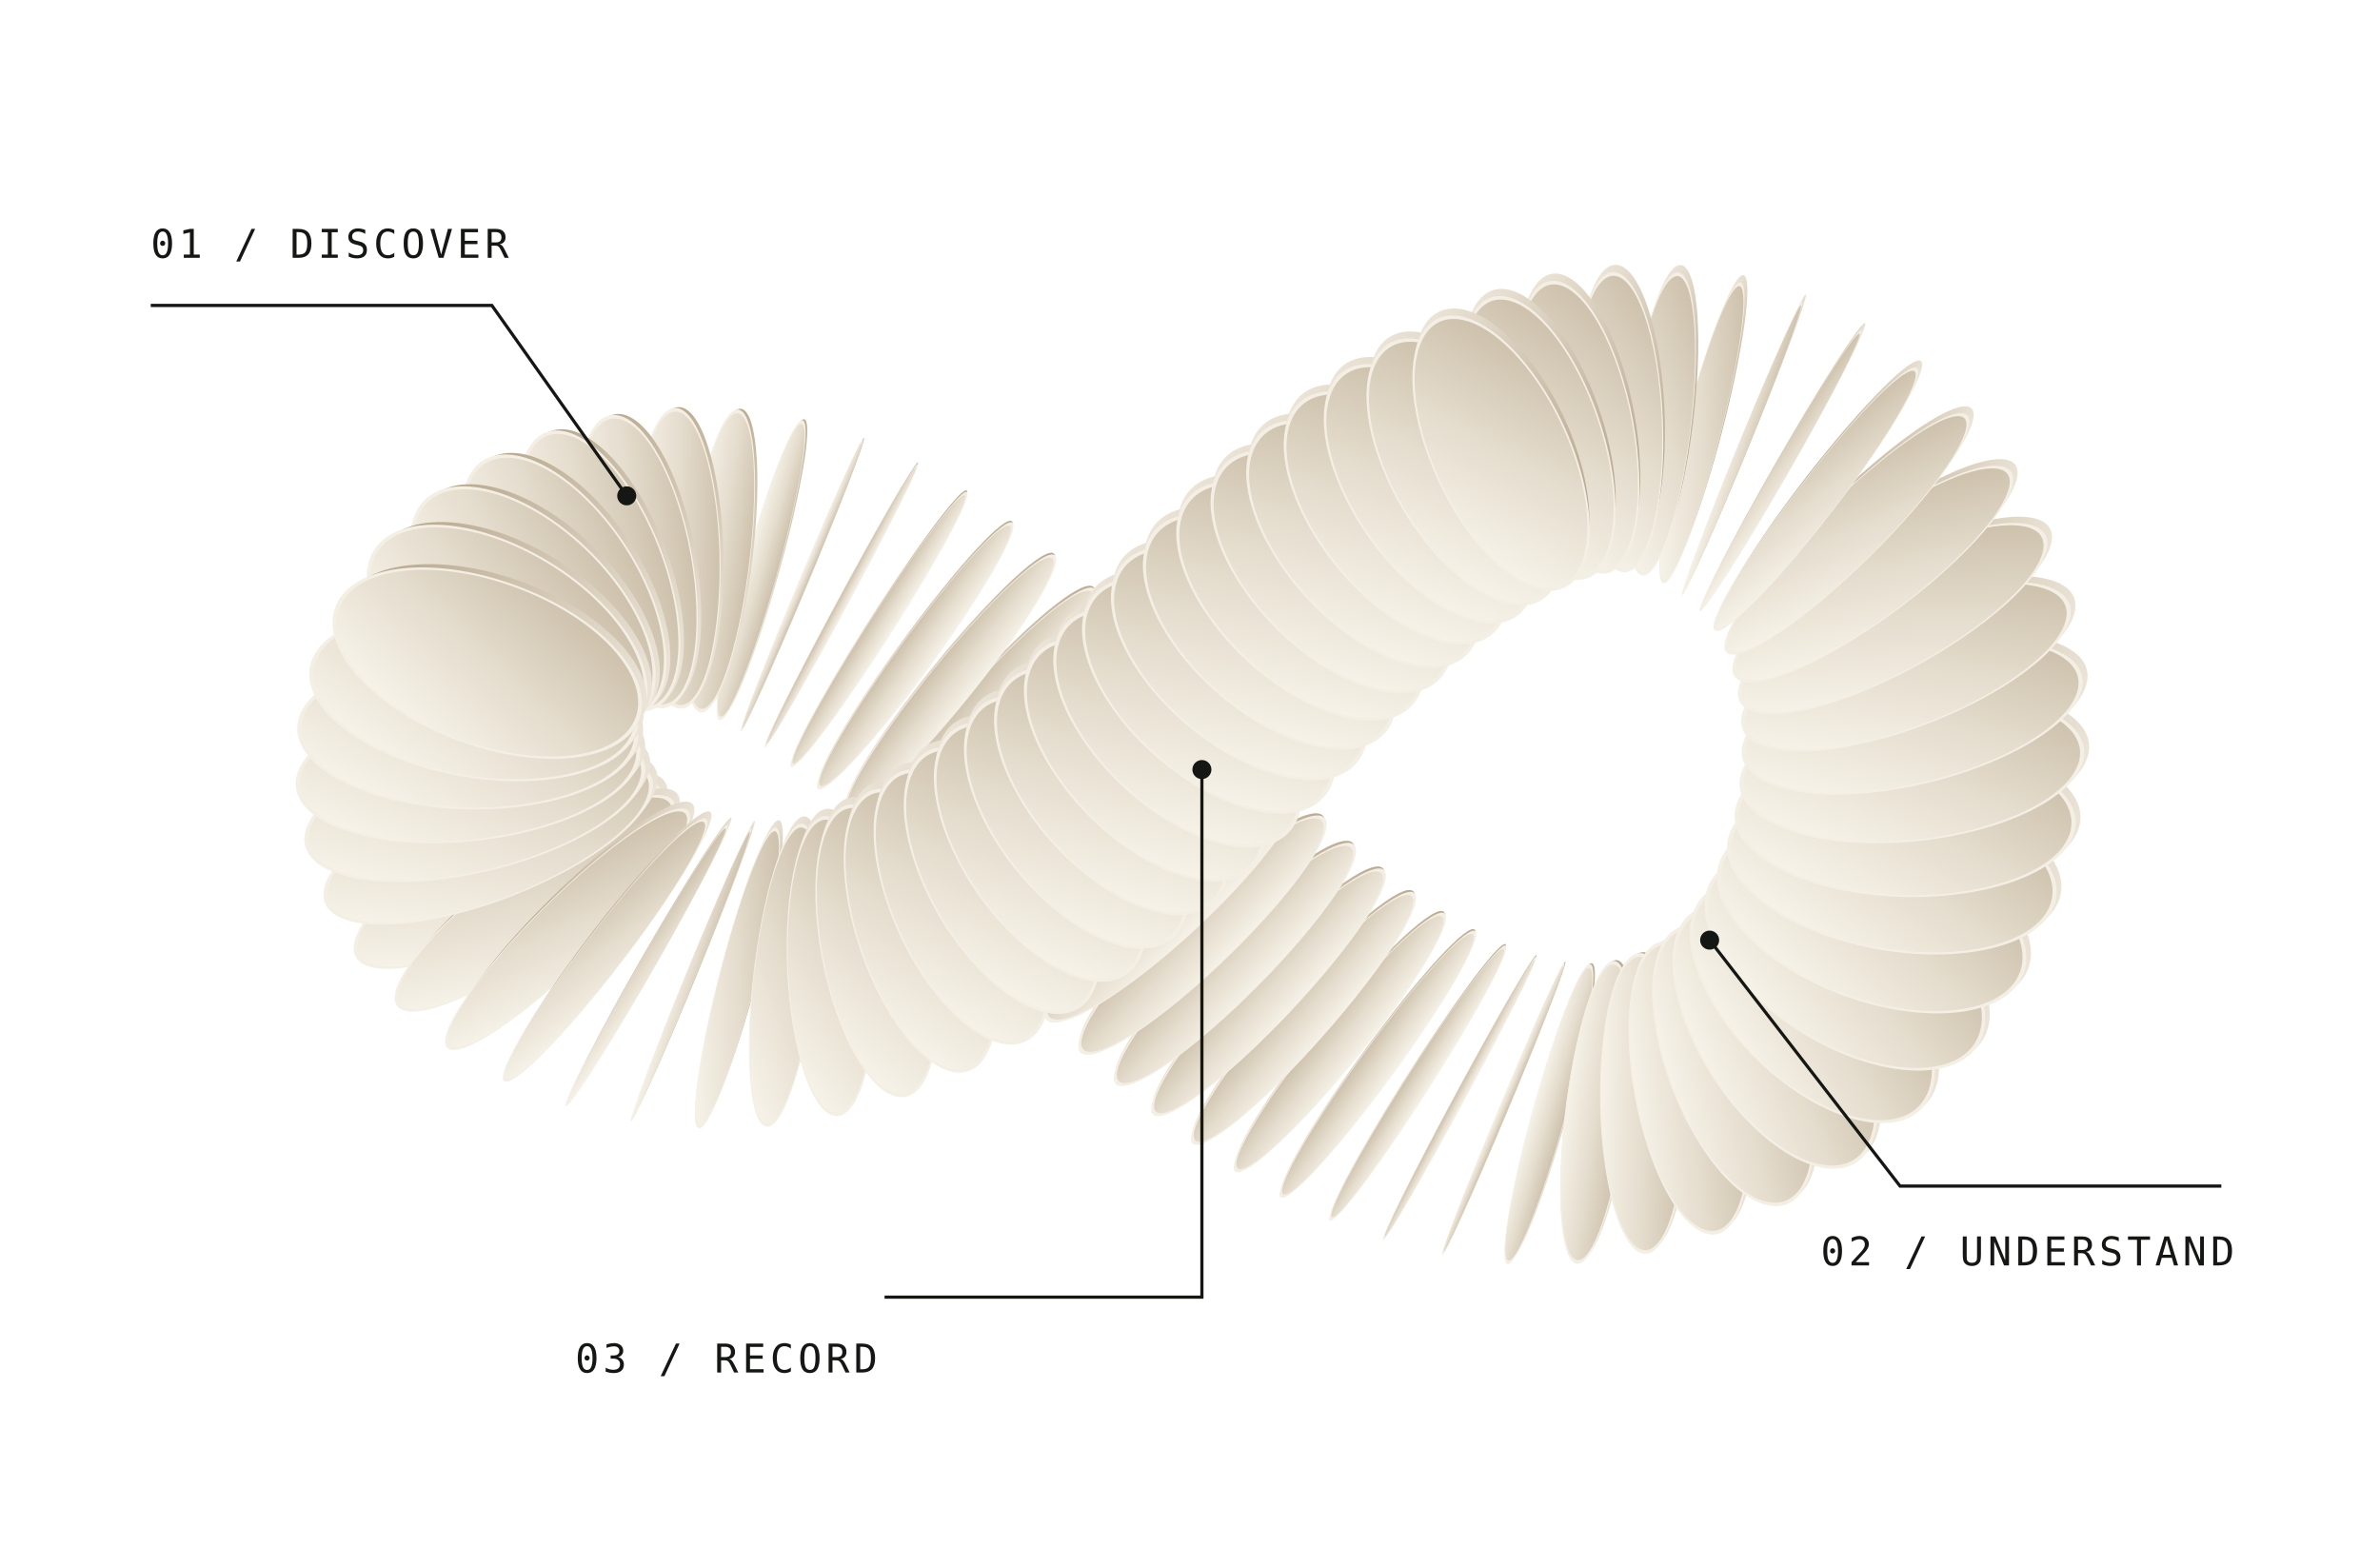
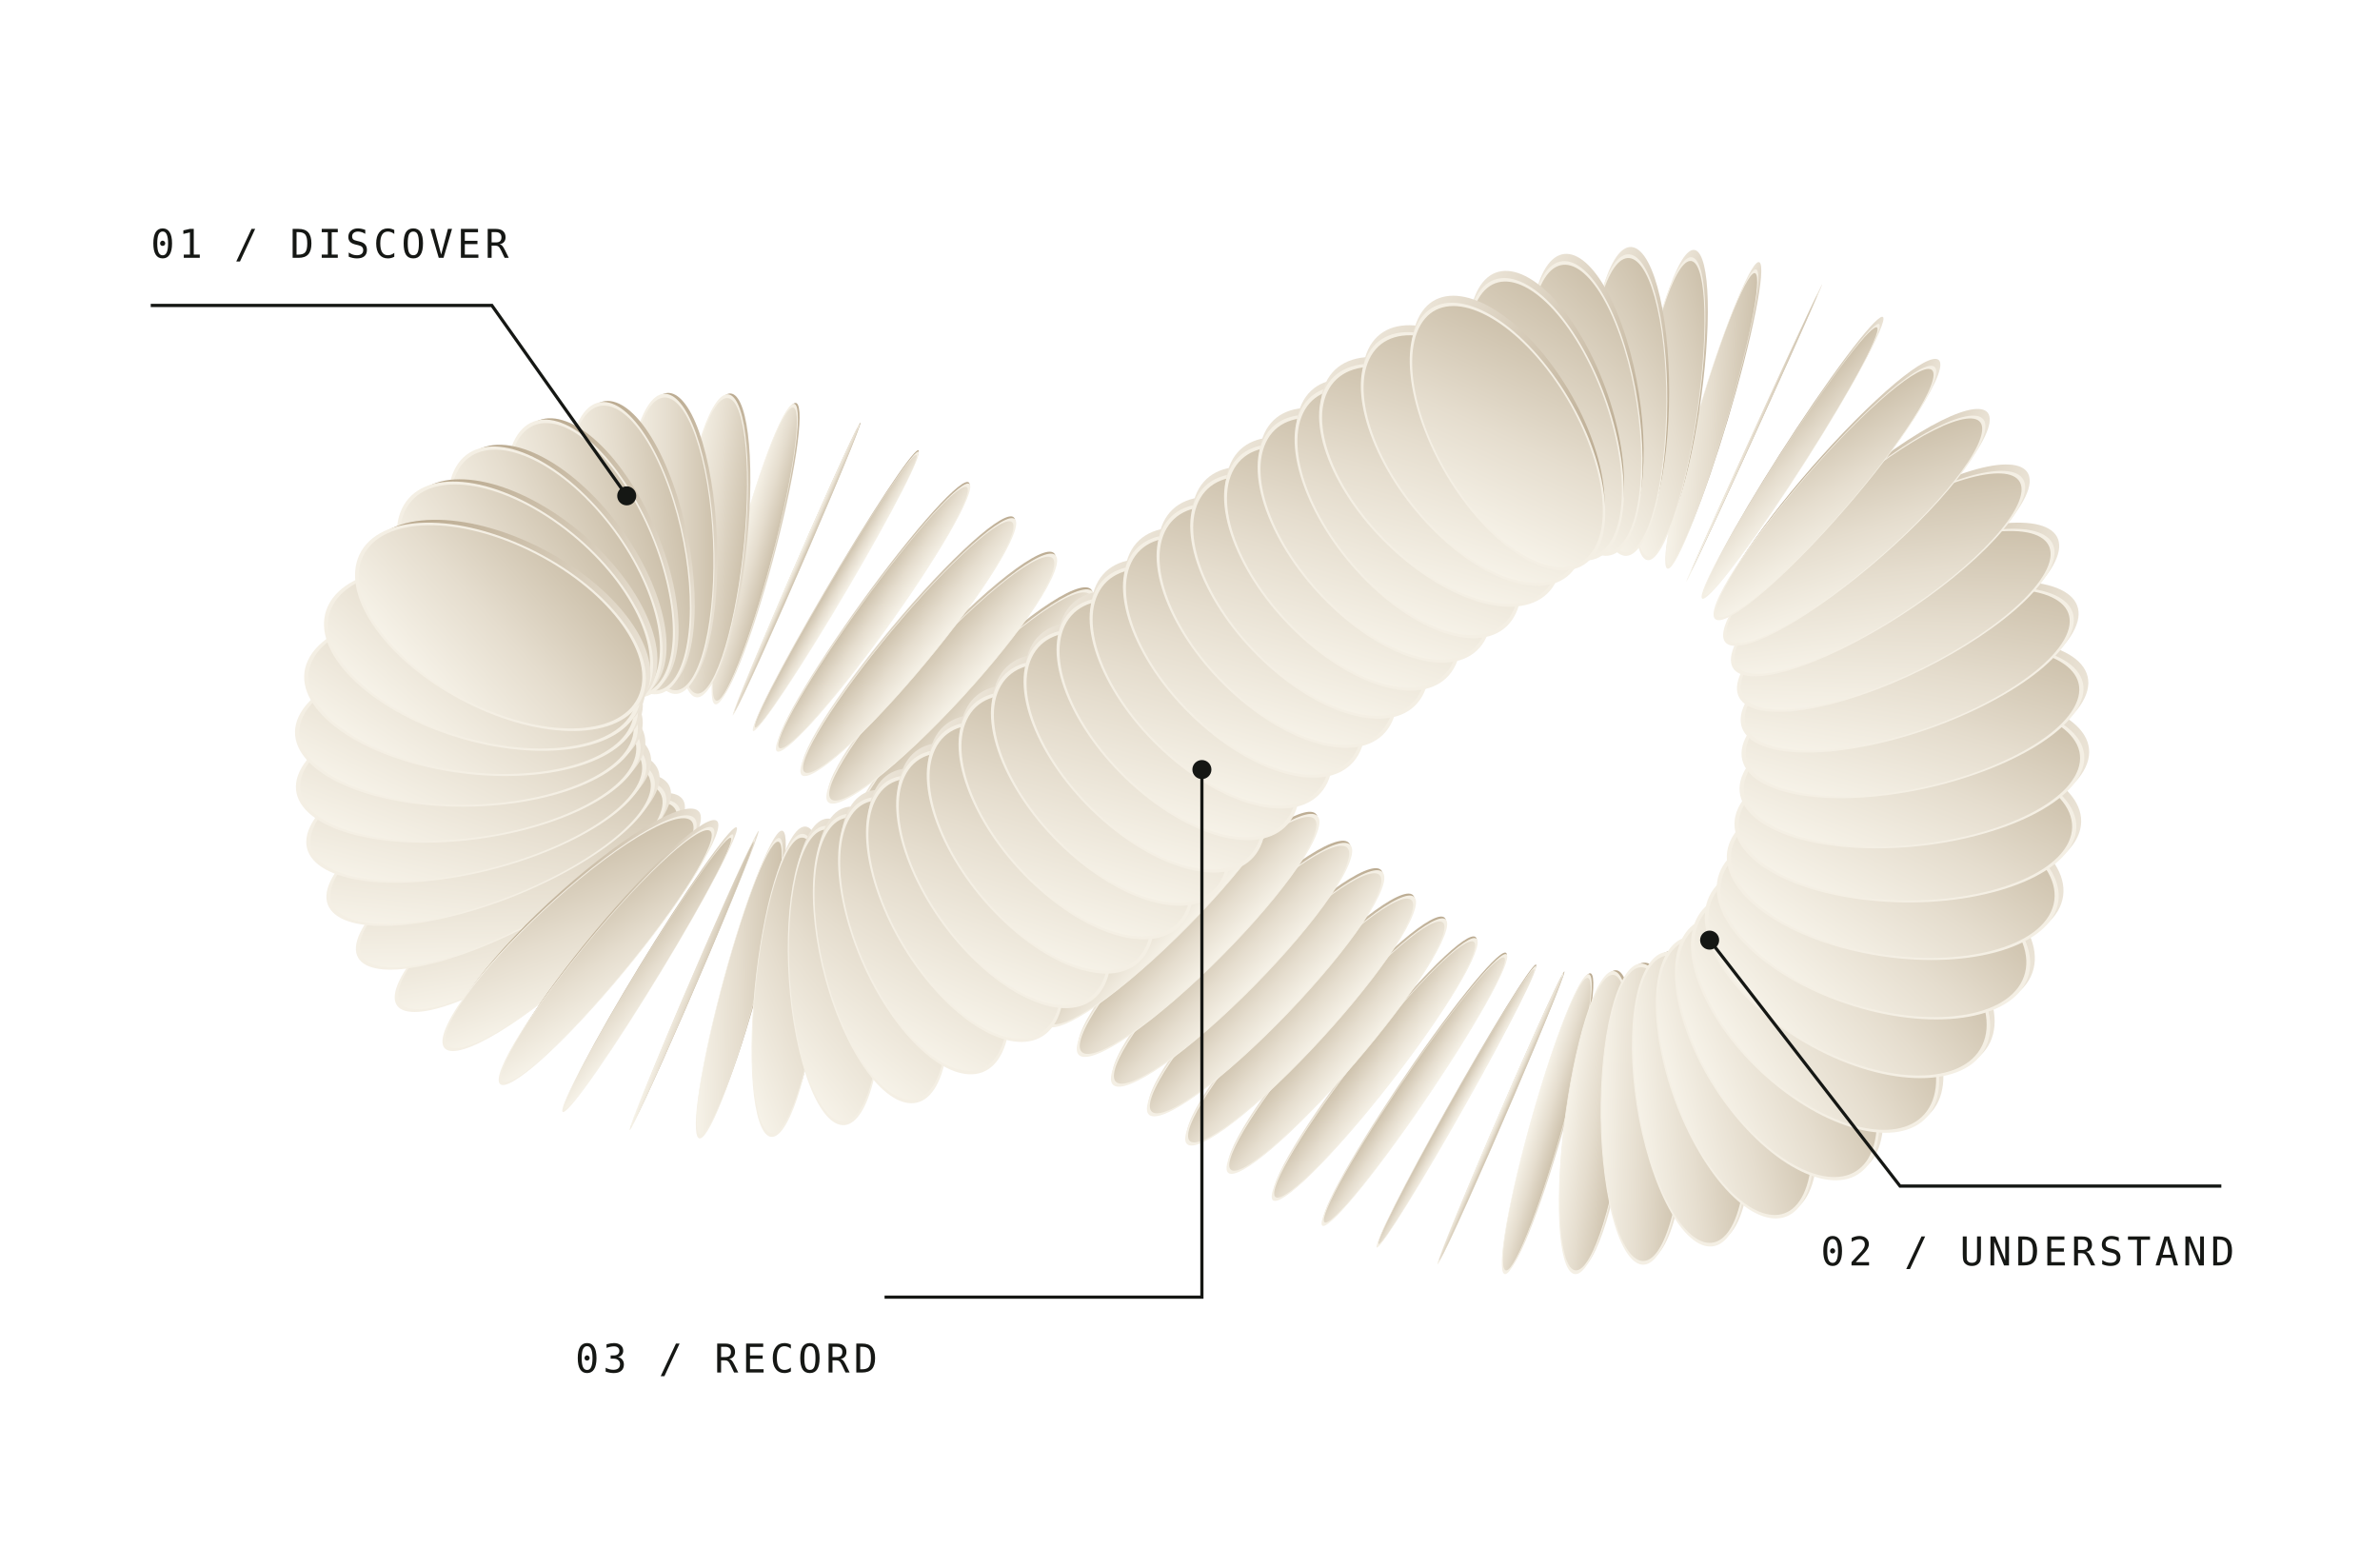
<svg xmlns="http://www.w3.org/2000/svg" viewBox="0 0 600 390" fill="none" aria-hidden="true">
  <defs>
    <linearGradient id="lr-loop-face" x1="-.7" y1="-1" x2=".8" y2="1" gradientUnits="userSpaceOnUse">
      <stop stop-color="#faf7ee" />
      <stop offset=".48" stop-color="#e5ddce" />
      <stop offset="1" stop-color="#c7baa3" />
    </linearGradient>
    <linearGradient id="lr-loop-edge">
      <stop stop-color="#b6a58a" />
      <stop offset="1" stop-color="#ebe4d7" />
    </linearGradient>
    <g id="lr-loop-rib">
      <circle cx=".025" cy=".08" r="1" fill="url(#lr-loop-edge)" />
      <circle r="1" fill="url(#lr-loop-face)" stroke="#f4efe4" stroke-width=".025" />
    </g>
  </defs>
  <defs>
    <clipPath id="lr-loop-label-0" clipPathUnits="userSpaceOnUse">
      <rect data-annotation-clip="0" x="37" y="53" width="145" height="16" />
    </clipPath>
    <clipPath id="lr-loop-label-1" clipPathUnits="userSpaceOnUse">
      <rect data-annotation-clip="1" x="458" y="307" width="145" height="16" />
    </clipPath>
    <clipPath id="lr-loop-label-2" clipPathUnits="userSpaceOnUse">
      <rect data-annotation-clip="2" x="144" y="334" width="145" height="16" />
    </clipPath>
  </defs>
  <g class="lr-loop-ribs">
-     <use data-rib="74" href="#lr-loop-rib" transform="matrix(-20.21 28.72 8.84 -18.70 357.42 273.04)" />
-     <use data-rib="75" href="#lr-loop-rib" transform="matrix(-16.94 29.98 8.84 -18.70 367.95 276.88)" />
-     <use data-rib="73" href="#lr-loop-rib" transform="matrix(-22.82 27.50 8.84 -18.70 347.38 268.29)" />
-     <use data-rib="72" href="#lr-loop-rib" transform="matrix(-24.92 26.37 8.84 -18.70 337.79 262.81)" />
-     <use data-rib="76" href="#lr-loop-rib" transform="matrix(-12.46 31.28 8.84 -18.70 378.98 279.59)" />
-     <use data-rib="71" href="#lr-loop-rib" transform="matrix(-26.59 25.36 8.84 -18.70 328.62 256.73)" />
-     <use data-rib="77" href="#lr-loop-rib" transform="matrix(-6.68 32.34 8.84 -18.70 390.46 280.87)" />
-     <use data-rib="70" href="#lr-loop-rib" transform="matrix(-27.85 24.52 8.84 -18.70 319.81 250.15)" />
-     <use data-rib="78" href="#lr-loop-rib" transform="matrix(-0.13 32.76 8.84 -18.70 402.25 280.43)" />
-     <use data-rib="69" href="#lr-loop-rib" transform="matrix(-28.83 23.82 8.84 -18.70 311.34 243.14)" />
-     <use data-rib="68" href="#lr-loop-rib" transform="matrix(-29.64 23.21 8.84 -18.70 303.15 235.75)" />
-     <use data-rib="79" href="#lr-loop-rib" transform="matrix(5.86 32.44 8.84 -18.70 414.10 278.18)" />
-     <use data-rib="67" href="#lr-loop-rib" transform="matrix(-30.33 22.66 8.84 -18.70 295.23 228.04)" />
-     <use data-rib="80" href="#lr-loop-rib" transform="matrix(12.14 31.36 8.84 -18.70 425.75 274.26)" />
-     <use data-rib="66" href="#lr-loop-rib" transform="matrix(-30.76 22.31 8.84 -18.70 287.52 220.04)" />
-     <use data-rib="65" href="#lr-loop-rib" transform="matrix(-30.33 22.66 8.84 -18.70 279.88 211.91)" />
-     <use data-rib="81" href="#lr-loop-rib" transform="matrix(18.14 29.55 8.84 -18.70 436.95 268.66)" />
-     <use data-rib="64" href="#lr-loop-rib" transform="matrix(-29.64 23.21 8.84 -18.70 272.14 203.80)" />
-     <use data-rib="82" href="#lr-loop-rib" transform="matrix(23.90 26.94 8.84 -18.70 447.42 261.44)" />
-     <use data-rib="63" href="#lr-loop-rib" transform="matrix(-28.83 23.82 8.84 -18.70 264.27 195.74)" />
-     <use data-rib="62" href="#lr-loop-rib" transform="matrix(-27.85 24.52 8.84 -18.70 256.24 187.80)" />
-     <use data-rib="83" href="#lr-loop-rib" transform="matrix(29.20 23.55 8.84 -18.70 456.90 252.69)" />
-     <use data-rib="61" href="#lr-loop-rib" transform="matrix(-26.59 25.36 8.84 -18.70 248.00 180.03)" />
-     <use data-rib="84" href="#lr-loop-rib" transform="matrix(33.81 19.44 8.84 -18.70 465.11 242.58)" />
-     <use data-rib="60" href="#lr-loop-rib" transform="matrix(-24.92 26.37 8.84 -18.70 239.50 172.51)" />
-     <use data-rib="59" href="#lr-loop-rib" transform="matrix(-22.82 27.50 8.84 -18.70 230.72 165.34)" />
-     <use data-rib="85" href="#lr-loop-rib" transform="matrix(37.49 14.77 8.84 -18.70 471.84 231.34)" />
-     <use data-rib="58" href="#lr-loop-rib" transform="matrix(-20.21 28.72 8.84 -18.70 221.59 158.67)" />
-     <use data-rib="57" href="#lr-loop-rib" transform="matrix(-16.94 29.98 8.84 -18.70 212.07 152.67)" />
-     <use data-rib="86" href="#lr-loop-rib" transform="matrix(40.07 9.82 8.84 -18.70 476.93 219.23)" />
-     <use data-rib="56" href="#lr-loop-rib" transform="matrix(-12.46 31.28 8.84 -18.70 202.16 147.60)" />
-     <use data-rib="55" href="#lr-loop-rib" transform="matrix(-6.68 32.34 8.84 -18.70 191.89 143.75)" />
-     <use data-rib="87" href="#lr-loop-rib" transform="matrix(41.53 4.87 8.84 -18.70 480.29 206.57)" />
-     <use data-rib="54" href="#lr-loop-rib" transform="matrix(-0.13 32.76 8.84 -18.70 181.40 141.44)" />
-     <use data-rib="53" href="#lr-loop-rib" transform="matrix(5.86 32.44 8.84 -18.70 170.94 140.75)" />
-     <use data-rib="52" href="#lr-loop-rib" transform="matrix(12.14 31.36 8.84 -18.70 160.76 141.58)" />
-     <use data-rib="51" href="#lr-loop-rib" transform="matrix(18.14 29.55 8.84 -18.70 151.09 143.93)" />
-     <use data-rib="41" href="#lr-loop-rib" transform="matrix(37.49 -14.77 8.84 -18.70 128.16 220.11)" />
-     <use data-rib="40" href="#lr-loop-rib" transform="matrix(33.81 -19.44 8.84 -18.70 134.89 227.71)" />
-     <use data-rib="42" href="#lr-loop-rib" transform="matrix(40.07 -9.82 8.84 -18.70 123.07 211.72)" />
-     <use data-rib="39" href="#lr-loop-rib" transform="matrix(29.20 -23.55 8.84 -18.70 143.10 234.24)" />
-     <use data-rib="43" href="#lr-loop-rib" transform="matrix(41.53 -4.87 8.84 -18.70 119.71 202.80)" />
-     <use data-rib="50" href="#lr-loop-rib" transform="matrix(23.90 26.94 8.84 -18.70 142.21 147.78)" />
-     <use data-rib="0" href="#lr-loop-rib" transform="matrix(42.00 0.00 8.84 -18.70 482.00 193.64)" />
-     <use data-rib="44" href="#lr-loop-rib" transform="matrix(42.00 -0.00 8.84 -18.70 118.00 193.64)" />
-     <use data-rib="38" href="#lr-loop-rib" transform="matrix(23.90 -26.94 8.84 -18.70 152.58 239.50)" />
-     <use data-rib="45" href="#lr-loop-rib" transform="matrix(41.53 4.87 8.84 -18.70 117.93 184.49)" />
-     <use data-rib="49" href="#lr-loop-rib" transform="matrix(29.20 23.55 8.84 -18.70 134.38 153.05)" />
-     <use data-rib="46" href="#lr-loop-rib" transform="matrix(40.07 9.82 8.84 -18.70 119.52 175.57)" />
-     <use data-rib="48" href="#lr-loop-rib" transform="matrix(33.81 19.44 8.84 -18.70 127.86 159.58)" />
-     <use data-rib="47" href="#lr-loop-rib" transform="matrix(37.49 14.77 8.84 -18.70 122.85 167.17)" />
-     <use data-rib="37" href="#lr-loop-rib" transform="matrix(18.14 -29.55 8.84 -18.70 163.05 243.35)" />
-     <use data-rib="36" href="#lr-loop-rib" transform="matrix(12.14 -31.36 8.84 -18.70 174.25 245.71)" />
-     <use data-rib="35" href="#lr-loop-rib" transform="matrix(5.86 -32.44 8.84 -18.70 185.90 246.54)" />
-     <use data-rib="34" href="#lr-loop-rib" transform="matrix(-0.13 -32.76 8.84 -18.70 197.75 245.85)" />
-     <use data-rib="1" href="#lr-loop-rib" transform="matrix(41.53 -4.87 8.84 -18.70 482.07 180.72)" />
-     <use data-rib="33" href="#lr-loop-rib" transform="matrix(-6.68 -32.34 8.84 -18.70 209.54 243.54)" />
-     <use data-rib="32" href="#lr-loop-rib" transform="matrix(-12.46 -31.28 8.84 -18.70 221.02 239.69)" />
-     <use data-rib="2" href="#lr-loop-rib" transform="matrix(40.07 -9.82 8.84 -18.70 480.48 168.06)" />
-     <use data-rib="31" href="#lr-loop-rib" transform="matrix(-16.94 -29.98 8.84 -18.70 232.05 234.61)" />
-     <use data-rib="30" href="#lr-loop-rib" transform="matrix(-20.21 -28.72 8.84 -18.70 242.58 228.62)" />
-     <use data-rib="3" href="#lr-loop-rib" transform="matrix(37.49 -14.77 8.84 -18.70 477.15 155.95)" />
-     <use data-rib="29" href="#lr-loop-rib" transform="matrix(-22.82 -27.50 8.84 -18.70 252.62 221.95)" />
-     <use data-rib="28" href="#lr-loop-rib" transform="matrix(-24.92 -26.37 8.84 -18.70 262.21 214.78)" />
-     <use data-rib="4" href="#lr-loop-rib" transform="matrix(33.81 -19.44 8.84 -18.70 472.14 144.71)" />
-     <use data-rib="27" href="#lr-loop-rib" transform="matrix(-26.59 -25.36 8.84 -18.70 271.38 207.26)" />
-     <use data-rib="5" href="#lr-loop-rib" transform="matrix(29.20 -23.55 8.84 -18.70 465.62 134.60)" />
-     <use data-rib="26" href="#lr-loop-rib" transform="matrix(-27.85 -24.52 8.84 -18.70 280.19 199.49)" />
-     <use data-rib="25" href="#lr-loop-rib" transform="matrix(-28.83 -23.82 8.84 -18.70 288.66 191.54)" />
-     <use data-rib="6" href="#lr-loop-rib" transform="matrix(23.90 -26.94 8.84 -18.70 457.79 125.85)" />
-     <use data-rib="24" href="#lr-loop-rib" transform="matrix(-29.64 -23.21 8.84 -18.70 296.85 183.49)" />
-     <use data-rib="7" href="#lr-loop-rib" transform="matrix(18.14 -29.55 8.84 -18.70 448.91 118.63)" />
-     <use data-rib="23" href="#lr-loop-rib" transform="matrix(-30.33 -22.66 8.84 -18.70 304.77 175.37)" />
-     <use data-rib="22" href="#lr-loop-rib" transform="matrix(-30.76 -22.31 8.84 -18.70 312.48 167.24)" />
-     <use data-rib="8" href="#lr-loop-rib" transform="matrix(12.14 -31.36 8.84 -18.70 439.24 113.03)" />
-     <use data-rib="21" href="#lr-loop-rib" transform="matrix(-30.33 -22.66 8.84 -18.70 320.12 159.25)" />
-     <use data-rib="9" href="#lr-loop-rib" transform="matrix(5.86 -32.44 8.84 -18.70 429.06 109.11)" />
-     <use data-rib="20" href="#lr-loop-rib" transform="matrix(-29.64 -23.21 8.84 -18.70 327.86 151.54)" />
-     <use data-rib="19" href="#lr-loop-rib" transform="matrix(-28.83 -23.82 8.84 -18.70 335.73 144.15)" />
-     <use data-rib="10" href="#lr-loop-rib" transform="matrix(-0.13 -32.76 8.84 -18.70 418.60 106.86)" />
-     <use data-rib="18" href="#lr-loop-rib" transform="matrix(-27.85 -24.52 8.84 -18.70 343.76 137.14)" />
-     <use data-rib="11" href="#lr-loop-rib" transform="matrix(-6.68 -32.34 8.84 -18.70 408.11 106.42)" />
-     <use data-rib="17" href="#lr-loop-rib" transform="matrix(-26.59 -25.36 8.84 -18.70 352.00 130.56)" />
-     <use data-rib="12" href="#lr-loop-rib" transform="matrix(-12.46 -31.28 8.84 -18.70 397.84 107.69)" />
-     <use data-rib="16" href="#lr-loop-rib" transform="matrix(-24.92 -26.37 8.84 -18.70 360.50 124.48)" />
-     <use data-rib="15" href="#lr-loop-rib" transform="matrix(-22.82 -27.50 8.84 -18.70 369.28 119.00)" />
-     <use data-rib="13" href="#lr-loop-rib" transform="matrix(-16.94 -29.98 8.84 -18.70 387.93 110.41)" />
-     <use data-rib="14" href="#lr-loop-rib" transform="matrix(-20.21 -28.72 8.84 -18.70 378.41 114.25)" />
+     <use data-rib="74" href="#lr-loop-rib" transform="matrix(-21.36 28.21 8.84 -18.70 356.58 274.78)" />
+     <use data-rib="75" href="#lr-loop-rib" transform="matrix(-17.81 29.67 8.84 -18.70 367.15 278.99)" />
+     <use data-rib="73" href="#lr-loop-rib" transform="matrix(-24.07 26.85 8.84 -18.70 346.56 269.61)" />
+     <use data-rib="76" href="#lr-loop-rib" transform="matrix(-13.00 31.15 8.84 -18.70 378.29 281.97)" />
+     <use data-rib="72" href="#lr-loop-rib" transform="matrix(-26.00 25.73 8.84 -18.70 337.03 263.72)" />
+     <use data-rib="77" href="#lr-loop-rib" transform="matrix(-6.88 32.32 8.84 -18.70 389.95 283.39)" />
+     <use data-rib="71" href="#lr-loop-rib" transform="matrix(-27.33 24.88 8.84 -18.70 327.89 257.27)" />
+     <use data-rib="70" href="#lr-loop-rib" transform="matrix(-28.20 24.28 8.84 -18.70 319.07 250.40)" />
+     <use data-rib="78" href="#lr-loop-rib" transform="matrix(-0.36 32.76 8.84 -18.70 401.94 283.00)" />
+     <use data-rib="69" href="#lr-loop-rib" transform="matrix(-28.70 23.92 8.84 -18.70 310.48 243.21)" />
+     <use data-rib="79" href="#lr-loop-rib" transform="matrix(5.37 32.49 8.84 -18.70 413.99 280.86)" />
+     <use data-rib="68" href="#lr-loop-rib" transform="matrix(-28.88 23.79 8.84 -18.70 302.04 235.81)" />
+     <use data-rib="67" href="#lr-loop-rib" transform="matrix(-28.74 23.89 8.84 -18.70 293.66 228.27)" />
+     <use data-rib="80" href="#lr-loop-rib" transform="matrix(11.26 31.56 8.84 -18.70 425.89 277.09)" />
+     <use data-rib="66" href="#lr-loop-rib" transform="matrix(-28.97 23.72 8.84 -18.70 285.31 220.62)" />
+     <use data-rib="81" href="#lr-loop-rib" transform="matrix(17.56 29.76 8.84 -18.70 437.34 271.58)" />
+     <use data-rib="65" href="#lr-loop-rib" transform="matrix(-29.55 23.28 8.84 -18.70 277.17 212.69)" />
+     <use data-rib="64" href="#lr-loop-rib" transform="matrix(-29.82 23.07 8.84 -18.70 269.21 204.51)" />
+     <use data-rib="82" href="#lr-loop-rib" transform="matrix(23.85 26.97 8.84 -18.70 448.01 264.32)" />
+     <use data-rib="63" href="#lr-loop-rib" transform="matrix(-29.78 23.10 8.84 -18.70 261.35 196.17)" />
+     <use data-rib="62" href="#lr-loop-rib" transform="matrix(-29.43 23.37 8.84 -18.70 253.50 187.74)" />
+     <use data-rib="83" href="#lr-loop-rib" transform="matrix(29.61 23.24 8.84 -18.70 457.58 255.37)" />
+     <use data-rib="61" href="#lr-loop-rib" transform="matrix(-28.66 23.95 8.84 -18.70 245.55 179.34)" />
+     <use data-rib="84" href="#lr-loop-rib" transform="matrix(34.41 18.78 8.84 -18.70 465.75 244.96)" />
+     <use data-rib="60" href="#lr-loop-rib" transform="matrix(-27.33 24.88 8.84 -18.70 237.42 171.08)" />
+     <use data-rib="59" href="#lr-loop-rib" transform="matrix(-25.37 26.11 8.84 -18.70 228.98 163.13)" />
+     <use data-rib="85" href="#lr-loop-rib" transform="matrix(38.01 13.94 8.84 -18.70 472.30 233.38)" />
+     <use data-rib="58" href="#lr-loop-rib" transform="matrix(-22.52 27.65 8.84 -18.70 220.11 155.69)" />
+     <use data-rib="57" href="#lr-loop-rib" transform="matrix(-18.69 29.34 8.84 -18.70 210.71 149.06)" />
+     <use data-rib="86" href="#lr-loop-rib" transform="matrix(40.36 9.06 8.84 -18.70 477.17 220.97)" />
+     <use data-rib="56" href="#lr-loop-rib" transform="matrix(-13.11 31.12 8.84 -18.70 200.74 143.58)" />
+     <use data-rib="55" href="#lr-loop-rib" transform="matrix(-6.11 32.41 8.84 -18.70 190.28 139.68)" />
+     <use data-rib="87" href="#lr-loop-rib" transform="matrix(41.63 4.33 8.84 -18.70 480.36 208.06)" />
+     <use data-rib="54" href="#lr-loop-rib" transform="matrix(0.70 32.76 8.84 -18.70 179.58 137.60)" />
+     <use data-rib="53" href="#lr-loop-rib" transform="matrix(6.65 32.35 8.84 -18.70 168.93 137.11)" />
+     <use data-rib="52" href="#lr-loop-rib" transform="matrix(12.76 31.21 8.84 -18.70 158.59 138.18)" />
+     <use data-rib="40" href="#lr-loop-rib" transform="matrix(34.46 -18.73 8.84 -18.70 135.53 228.32)" />
+     <use data-rib="41" href="#lr-loop-rib" transform="matrix(37.63 -14.55 8.84 -18.70 128.86 220.46)" />
+     <use data-rib="39" href="#lr-loop-rib" transform="matrix(30.38 -22.62 8.84 -18.70 143.59 235.25)" />
+     <use data-rib="42" href="#lr-loop-rib" transform="matrix(39.92 -10.18 8.84 -18.70 123.69 211.87)" />
+     <use data-rib="38" href="#lr-loop-rib" transform="matrix(25.35 -26.12 8.84 -18.70 152.91 241.00)" />
+     <use data-rib="0" href="#lr-loop-rib" transform="matrix(42.00 0.00 8.84 -18.70 482.00 194.93)" />
+     <use data-rib="43" href="#lr-loop-rib" transform="matrix(41.40 -5.52 8.84 -18.70 120.08 202.80)" />
+     <use data-rib="51" href="#lr-loop-rib" transform="matrix(19.10 29.17 8.84 -18.70 148.84 140.86)" />
+     <use data-rib="44" href="#lr-loop-rib" transform="matrix(41.98 -0.97 8.84 -18.70 118.04 193.48)" />
+     <use data-rib="37" href="#lr-loop-rib" transform="matrix(19.37 -29.07 8.84 -18.70 163.32 245.34)" />
+     <use data-rib="45" href="#lr-loop-rib" transform="matrix(41.76 3.47 8.84 -18.70 117.60 184.10)" />
+     <use data-rib="50" href="#lr-loop-rib" transform="matrix(25.21 26.20 8.84 -18.70 139.99 145.15)" />
+     <use data-rib="46" href="#lr-loop-rib" transform="matrix(40.61 8.36 8.84 -18.70 118.77 174.89)" />
+     <use data-rib="49" href="#lr-loop-rib" transform="matrix(30.65 22.40 8.84 -18.70 132.35 150.94)" />
+     <use data-rib="47" href="#lr-loop-rib" transform="matrix(38.44 13.20 8.84 -18.70 121.62 166.10)" />
+     <use data-rib="48" href="#lr-loop-rib" transform="matrix(35.11 17.98 8.84 -18.70 126.17 158.02)" />
+     <use data-rib="36" href="#lr-loop-rib" transform="matrix(12.92 -31.17 8.84 -18.70 174.58 248.09)" />
+     <use data-rib="35" href="#lr-loop-rib" transform="matrix(6.27 -32.39 8.84 -18.70 186.39 249.12)" />
+     <use data-rib="34" href="#lr-loop-rib" transform="matrix(-0.66 -32.76 8.84 -18.70 198.44 248.41)" />
+     <use data-rib="1" href="#lr-loop-rib" transform="matrix(41.64 -4.26 8.84 -18.70 482.15 181.80)" />
+     <use data-rib="33" href="#lr-loop-rib" transform="matrix(-7.61 -32.22 8.84 -18.70 210.41 245.92)" />
+     <use data-rib="32" href="#lr-loop-rib" transform="matrix(-14.35 -30.79 8.84 -18.70 221.99 241.64)" />
+     <use data-rib="2" href="#lr-loop-rib" transform="matrix(40.52 -8.62 8.84 -18.70 480.82 168.87)" />
+     <use data-rib="31" href="#lr-loop-rib" transform="matrix(-19.49 -29.02 8.84 -18.70 232.95 235.87)" />
+     <use data-rib="30" href="#lr-loop-rib" transform="matrix(-23.00 -27.41 8.84 -18.70 243.27 229.07)" />
+     <use data-rib="3" href="#lr-loop-rib" transform="matrix(38.53 -13.04 8.84 -18.70 477.92 156.38)" />
+     <use data-rib="29" href="#lr-loop-rib" transform="matrix(-25.26 -26.17 8.84 -18.70 253.02 221.59)" />
+     <use data-rib="4" href="#lr-loop-rib" transform="matrix(35.55 -17.45 8.84 -18.70 473.46 144.60)" />
+     <use data-rib="28" href="#lr-loop-rib" transform="matrix(-26.92 -25.14 8.84 -18.70 262.33 213.72)" />
+     <use data-rib="27" href="#lr-loop-rib" transform="matrix(-27.91 -24.48 8.84 -18.70 271.30 205.63)" />
+     <use data-rib="5" href="#lr-loop-rib" transform="matrix(31.43 -21.73 8.84 -18.70 467.47 133.80)" />
+     <use data-rib="26" href="#lr-loop-rib" transform="matrix(-28.49 -24.07 8.84 -18.70 280.02 197.47)" />
+     <use data-rib="25" href="#lr-loop-rib" transform="matrix(-28.82 -23.83 8.84 -18.70 288.57 189.30)" />
+     <use data-rib="6" href="#lr-loop-rib" transform="matrix(26.28 -25.56 8.84 -18.70 460.07 124.28)" />
+     <use data-rib="24" href="#lr-loop-rib" transform="matrix(-28.94 -23.74 8.84 -18.70 297.00 181.21)" />
+     <use data-rib="7" href="#lr-loop-rib" transform="matrix(20.34 -28.66 8.84 -18.70 451.43 116.30)" />
+     <use data-rib="23" href="#lr-loop-rib" transform="matrix(-28.95 -23.74 8.84 -18.70 305.35 173.23)" />
+     <use data-rib="22" href="#lr-loop-rib" transform="matrix(-28.84 -23.81 8.84 -18.70 313.65 165.40)" />
+     <use data-rib="8" href="#lr-loop-rib" transform="matrix(13.93 -30.91 8.84 -18.70 441.82 110.05)" />
+     <use data-rib="21" href="#lr-loop-rib" transform="matrix(-28.63 -23.97 8.84 -18.70 321.92 157.75)" />
+     <use data-rib="20" href="#lr-loop-rib" transform="matrix(-28.41 -24.13 8.84 -18.70 330.19 150.29)" />
+     <use data-rib="9" href="#lr-loop-rib" transform="matrix(7.50 -32.23 8.84 -18.70 431.54 105.64)" />
+     <use data-rib="19" href="#lr-loop-rib" transform="matrix(-28.14 -24.32 8.84 -18.70 338.46 143.03)" />
+     <use data-rib="10" href="#lr-loop-rib" transform="matrix(1.09 -32.75 8.84 -18.70 420.91 103.03)" />
+     <use data-rib="18" href="#lr-loop-rib" transform="matrix(-27.79 -24.56 8.84 -18.70 346.57 135.81)" />
+     <use data-rib="17" href="#lr-loop-rib" transform="matrix(-26.83 -25.21 8.84 -18.70 354.98 129.11)" />
+     <use data-rib="11" href="#lr-loop-rib" transform="matrix(-4.71 -32.55 8.84 -18.70 410.19 102.12)" />
+     <use data-rib="16" href="#lr-loop-rib" transform="matrix(-28.88 -23.78 8.84 -18.70 363.13 122.33)" />
+     <use data-rib="12" href="#lr-loop-rib" transform="matrix(-11.25 -31.56 8.84 -18.70 399.62 102.97)" />
+     <use data-rib="15" href="#lr-loop-rib" transform="matrix(-26.42 -25.47 8.84 -18.70 371.28 115.72)" />
+     <use data-rib="13" href="#lr-loop-rib" transform="matrix(-17.52 -29.77 8.84 -18.70 389.50 105.69)" />
+     <use data-rib="14" href="#lr-loop-rib" transform="matrix(-22.67 -27.58 8.84 -18.70 380.04 110.06)" />
  </g>
  <g class="lr-loop-annotations" stroke="#151714" stroke-width=".8">
    <path data-annotation-line="0" pathLength="1" d="M158 125l-34-48H38" />
    <circle data-annotation-point="0" cx="158" cy="125" r="2" fill="#151714" />
    <path data-annotation-line="1" pathLength="1" d="M431 237l48 62h81" />
    <circle data-annotation-point="1" cx="431" cy="237" r="2" fill="#151714" />
    <path data-annotation-line="2" pathLength="1" d="M303 194v133h-80" />
    <circle data-annotation-point="2" cx="303" cy="194" r="2" fill="#151714" />
  </g>
  <g class="lr-loop-labels" fill="#151714" font-family="monospace" font-size="10" letter-spacing="1">
    <text data-annotation-text="0" x="38" y="65" clip-path="url(#lr-loop-label-0)">01 / DISCOVER</text>
    <text data-annotation-text="1" x="459" y="319" clip-path="url(#lr-loop-label-1)">02 / UNDERSTAND</text>
    <text data-annotation-text="2" x="145" y="346" clip-path="url(#lr-loop-label-2)">03 / RECORD</text>
  </g>
</svg>
